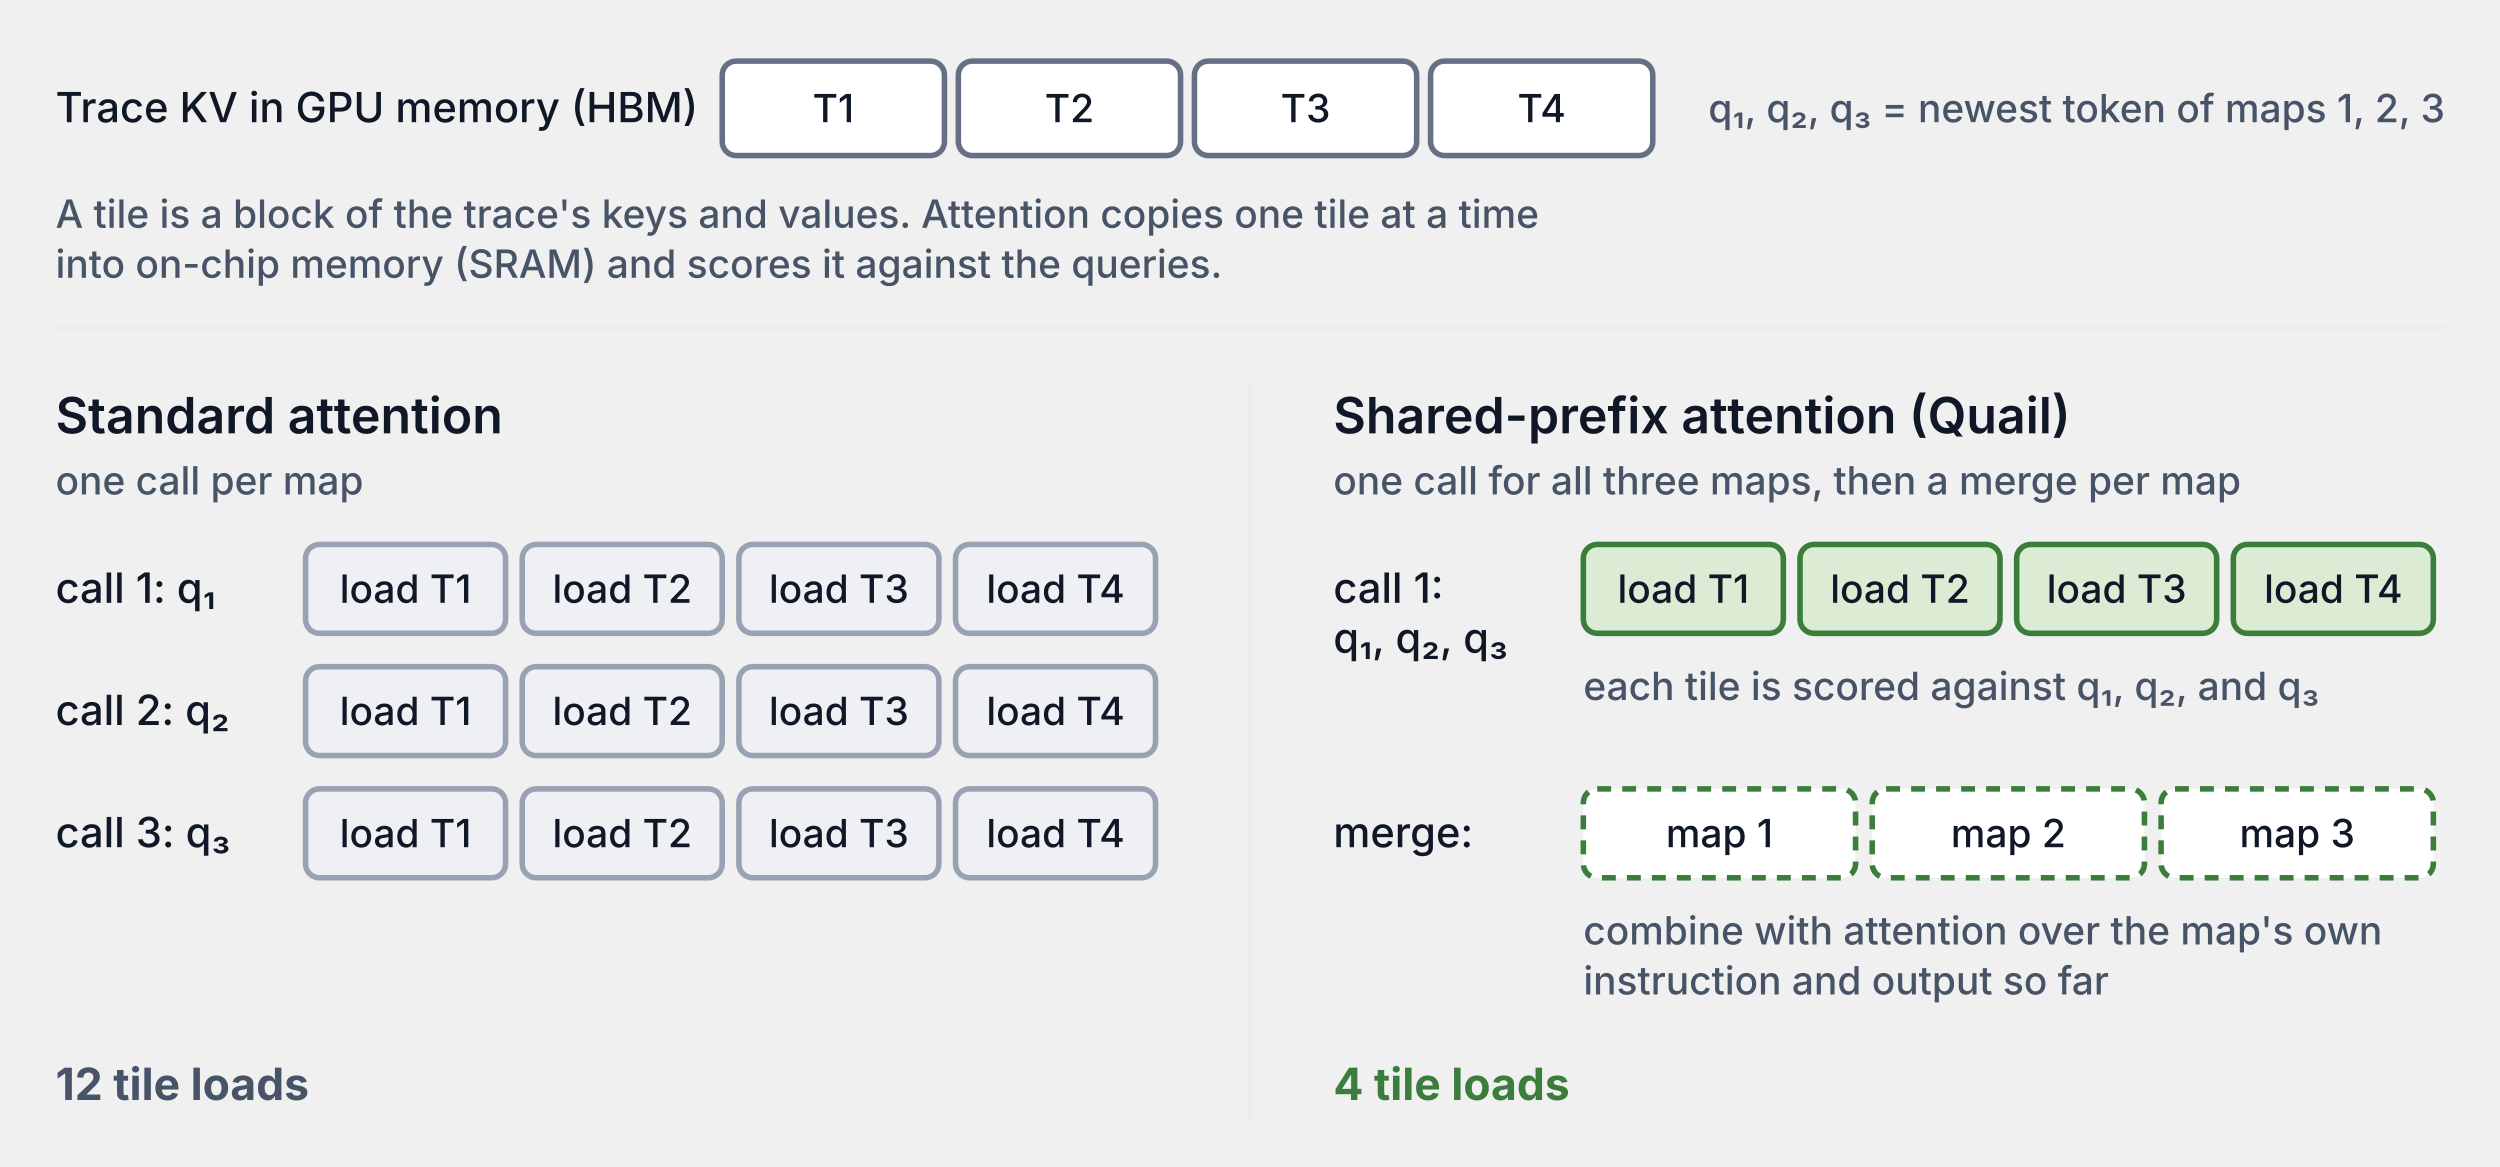
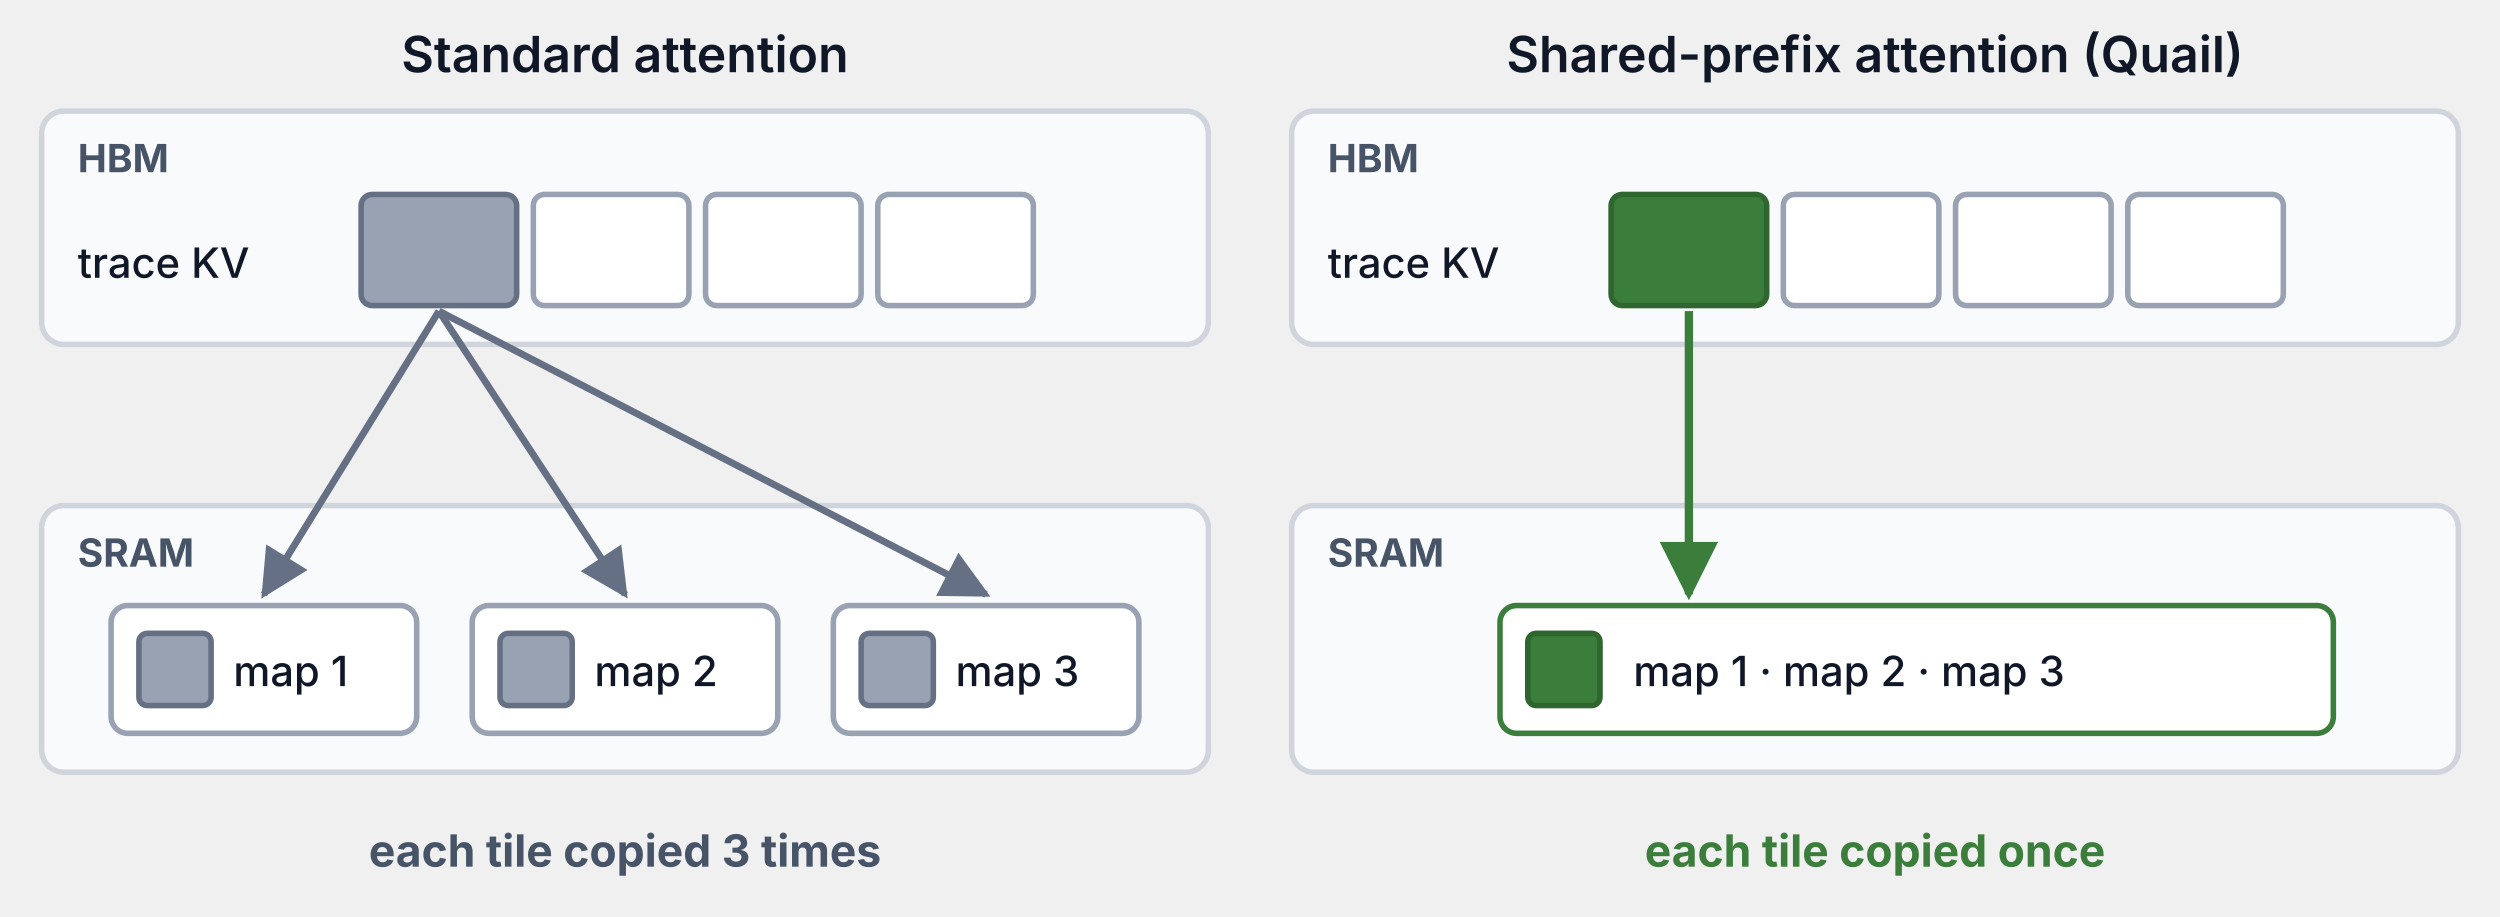
- <svg xmlns="http://www.w3.org/2000/svg" viewBox="0 0 900 420" role="img" aria-labelledby="att-t att-d">
+ <svg xmlns="http://www.w3.org/2000/svg" viewBox="0 0 900 330" role="img" aria-labelledby="att-t att-d">
  <defs>
    <style>
-   .kv { fill: #ffffff; stroke: #667085; stroke-width: 2; }
-   .ld { fill: #eef0f3; stroke: #98a2b3; stroke-width: 2; }
-   .sh { fill: #dcebd3; stroke: #3b7d3b; stroke-width: 2; }
-   .mg { fill: #ffffff; stroke: #3b7d3b; stroke-width: 2; stroke-dasharray: 5 4; }
+   .mem { fill: #f9fafb; stroke: #d0d5dd; stroke-width: 2; }
+   .tile { fill: #ffffff; stroke: #98a2b3; stroke-width: 2; }
+   .hot { fill: #98a2b3; stroke: #667085; stroke-width: 2; }
+   .hotg { fill: #3b7d3b; stroke: #2f6630; stroke-width: 2; }
+   .slot { fill: #ffffff; stroke: #98a2b3; stroke-width: 2; }
+   .slotg { fill: #ffffff; stroke: #3b7d3b; stroke-width: 2; }
  .head { fill: #101828; font: 600 18px "Inter", -apple-system, BlinkMacSystemFont, "Segoe UI", sans-serif; }
+   .memlab { fill: #475467; font: 700 14px "Inter", -apple-system, BlinkMacSystemFont, "Segoe UI", sans-serif; }
  .lab { fill: #101828; font: 500 15px "Inter", -apple-system, BlinkMacSystemFont, "Segoe UI", sans-serif; }
-   .cell { fill: #101828; font: 500 14px "Inter", -apple-system, BlinkMacSystemFont, "Segoe UI", sans-serif; }
-   .note { fill: #475467; font: 500 14px "Inter", -apple-system, BlinkMacSystemFont, "Segoe UI", sans-serif; }
  .bad { fill: #475467; font: 700 16px "Inter", -apple-system, BlinkMacSystemFont, "Segoe UI", sans-serif; }
  .good { fill: #3b7d3b; font: 700 16px "Inter", -apple-system, BlinkMacSystemFont, "Segoe UI", sans-serif; }
-   .rule { stroke: #eaecf0; stroke-width: 2; }
+   .ag { stroke: #667085; stroke-width: 2.5; fill: none; }
+   .ac { stroke: #3b7d3b; stroke-width: 3; fill: none; }
</style>
+     <marker id="mg" viewBox="0 0 10 10" refX="9" refY="5" markerWidth="7" markerHeight="7" orient="auto">
+       <path d="M0,0 L10,5 L0,10 z" fill="#667085" />
+     </marker>
+     <marker id="mc" viewBox="0 0 10 10" refX="9" refY="5" markerWidth="7" markerHeight="7" orient="auto">
+       <path d="M0,0 L10,5 L0,10 z" fill="#3b7d3b" />
+     </marker>
  </defs>
-   <text class="lab" x="20" y="44">Trace KV in GPU memory (HBM)</text>
-   <rect class="kv" x="260" y="22" width="80" height="34" rx="5" />
-   <rect class="kv" x="345" y="22" width="80" height="34" rx="5" />
-   <rect class="kv" x="430" y="22" width="80" height="34" rx="5" />
-   <rect class="kv" x="515" y="22" width="80" height="34" rx="5" />
-   <text class="cell" x="300" y="44" text-anchor="middle">T1</text>
-   <text class="cell" x="385" y="44" text-anchor="middle">T2</text>
-   <text class="cell" x="470" y="44" text-anchor="middle">T3</text>
-   <text class="cell" x="555" y="44" text-anchor="middle">T4</text>
-   <text class="note" x="615" y="44">q₁, q₂, q₃ = newest token of maps 1, 2, 3</text>
-   <text class="note" x="20" y="82">A tile is a block of the trace's keys and values. Attention copies one tile at a time</text>
-   <text class="note" x="20" y="100">into on-chip memory (SRAM) and scores it against the queries.</text>
-   <line class="rule" x1="20" y1="118" x2="880" y2="118" />
-   <g transform="translate(0,20)">
-     <text class="head" x="20" y="136">Standard attention</text>
-     <text class="note" x="20" y="158">one call per map</text>
-     <text class="lab" x="20" y="197">call 1: q₁</text>
-     <text class="lab" x="20" y="241">call 2: q₂</text>
-     <text class="lab" x="20" y="285">call 3: q₃</text>
-     <g>
-       <rect class="ld" x="110" y="176" width="72" height="32" rx="5" />
-       <text class="cell" x="146" y="197" text-anchor="middle">load T1</text>
-       <rect class="ld" x="188" y="176" width="72" height="32" rx="5" />
-       <text class="cell" x="224" y="197" text-anchor="middle">load T2</text>
-       <rect class="ld" x="266" y="176" width="72" height="32" rx="5" />
-       <text class="cell" x="302" y="197" text-anchor="middle">load T3</text>
-       <rect class="ld" x="344" y="176" width="72" height="32" rx="5" />
-       <text class="cell" x="380" y="197" text-anchor="middle">load T4</text>
-       <rect class="ld" x="110" y="220" width="72" height="32" rx="5" />
-       <text class="cell" x="146" y="241" text-anchor="middle">load T1</text>
-       <rect class="ld" x="188" y="220" width="72" height="32" rx="5" />
-       <text class="cell" x="224" y="241" text-anchor="middle">load T2</text>
-       <rect class="ld" x="266" y="220" width="72" height="32" rx="5" />
-       <text class="cell" x="302" y="241" text-anchor="middle">load T3</text>
-       <rect class="ld" x="344" y="220" width="72" height="32" rx="5" />
-       <text class="cell" x="380" y="241" text-anchor="middle">load T4</text>
-       <rect class="ld" x="110" y="264" width="72" height="32" rx="5" />
-       <text class="cell" x="146" y="285" text-anchor="middle">load T1</text>
-       <rect class="ld" x="188" y="264" width="72" height="32" rx="5" />
-       <text class="cell" x="224" y="285" text-anchor="middle">load T2</text>
-       <rect class="ld" x="266" y="264" width="72" height="32" rx="5" />
-       <text class="cell" x="302" y="285" text-anchor="middle">load T3</text>
-       <rect class="ld" x="344" y="264" width="72" height="32" rx="5" />
-       <text class="cell" x="380" y="285" text-anchor="middle">load T4</text>
-     </g>
-     <text class="bad" x="20" y="376">12 tile loads</text>
-     <line class="rule" x1="450" y1="118" x2="450" y2="384" />
-     <text class="head" x="480" y="136">Shared-prefix attention (Quail)</text>
-     <text class="note" x="480" y="158">one call for all three maps, then a merge per map</text>
-     <text class="lab" x="480" y="197">call 1:</text>
-     <text class="lab" x="480" y="215">q₁, q₂, q₃</text>
-     <rect class="sh" x="570" y="176" width="72" height="32" rx="5" />
-     <text class="cell" x="606" y="197" text-anchor="middle">load T1</text>
-     <rect class="sh" x="648" y="176" width="72" height="32" rx="5" />
-     <text class="cell" x="684" y="197" text-anchor="middle">load T2</text>
-     <rect class="sh" x="726" y="176" width="72" height="32" rx="5" />
-     <text class="cell" x="762" y="197" text-anchor="middle">load T3</text>
-     <rect class="sh" x="804" y="176" width="72" height="32" rx="5" />
-     <text class="cell" x="840" y="197" text-anchor="middle">load T4</text>
-     <text class="note" x="570" y="232">each tile is scored against q₁, q₂, and q₃</text>
-     <text class="lab" x="480" y="285">merge:</text>
-     <rect class="mg" x="570" y="264" width="98" height="32" rx="5" />
-     <text class="cell" x="619" y="285" text-anchor="middle">map 1</text>
-     <rect class="mg" x="674" y="264" width="98" height="32" rx="5" />
-     <text class="cell" x="723" y="285" text-anchor="middle">map 2</text>
-     <rect class="mg" x="778" y="264" width="98" height="32" rx="5" />
-     <text class="cell" x="827" y="285" text-anchor="middle">map 3</text>
-     <text class="note" x="570" y="320">combine with attention over the map's own</text>
-     <text class="note" x="570" y="338">instruction and output so far</text>
-     <text class="good" x="480" y="376">4 tile loads</text>
-   </g>
+   <text class="head" x="225" y="26" text-anchor="middle">Standard attention</text>
+   <rect class="mem" x="15" y="40" width="420" height="84" rx="8" />
+   <text class="memlab" x="28" y="62">HBM</text>
+   <text class="lab" x="28" y="100">trace KV</text>
+   <rect class="hot" x="130" y="70" width="56" height="40" rx="4" />
+   <rect class="tile" x="192" y="70" width="56" height="40" rx="4" />
+   <rect class="tile" x="254" y="70" width="56" height="40" rx="4" />
+   <rect class="tile" x="316" y="70" width="56" height="40" rx="4" />
+   <rect class="mem" x="15" y="182" width="420" height="96" rx="8" />
+   <text class="memlab" x="28" y="204">SRAM</text>
+   <line class="ag" x1="158" y1="112" x2="95" y2="214" marker-end="url(#mg)" />
+   <line class="ag" x1="158" y1="112" x2="225" y2="214" marker-end="url(#mg)" />
+   <line class="ag" x1="158" y1="112" x2="355" y2="214" marker-end="url(#mg)" />
+   <rect class="slot" x="40" y="218" width="110" height="46" rx="6" />
+   <rect class="hot" x="50" y="228" width="26" height="26" rx="3" />
+   <text class="lab" x="84" y="247">map 1</text>
+   <rect class="slot" x="170" y="218" width="110" height="46" rx="6" />
+   <rect class="hot" x="180" y="228" width="26" height="26" rx="3" />
+   <text class="lab" x="214" y="247">map 2</text>
+   <rect class="slot" x="300" y="218" width="110" height="46" rx="6" />
+   <rect class="hot" x="310" y="228" width="26" height="26" rx="3" />
+   <text class="lab" x="344" y="247">map 3</text>
+   <text class="bad" x="225" y="312" text-anchor="middle">each tile copied 3 times</text>
+   <text class="head" x="675" y="26" text-anchor="middle">Shared-prefix attention (Quail)</text>
+   <rect class="mem" x="465" y="40" width="420" height="84" rx="8" />
+   <text class="memlab" x="478" y="62">HBM</text>
+   <text class="lab" x="478" y="100">trace KV</text>
+   <rect class="hotg" x="580" y="70" width="56" height="40" rx="4" />
+   <rect class="tile" x="642" y="70" width="56" height="40" rx="4" />
+   <rect class="tile" x="704" y="70" width="56" height="40" rx="4" />
+   <rect class="tile" x="766" y="70" width="56" height="40" rx="4" />
+   <rect class="mem" x="465" y="182" width="420" height="96" rx="8" />
+   <text class="memlab" x="478" y="204">SRAM</text>
+   <line class="ac" x1="608" y1="112" x2="608" y2="214" marker-end="url(#mc)" />
+   <rect class="slotg" x="540" y="218" width="300" height="46" rx="6" />
+   <rect class="hotg" x="550" y="228" width="26" height="26" rx="3" />
+   <text class="lab" x="588" y="247">map 1 · map 2 · map 3</text>
+   <text class="good" x="675" y="312" text-anchor="middle">each tile copied once</text>
</svg>
